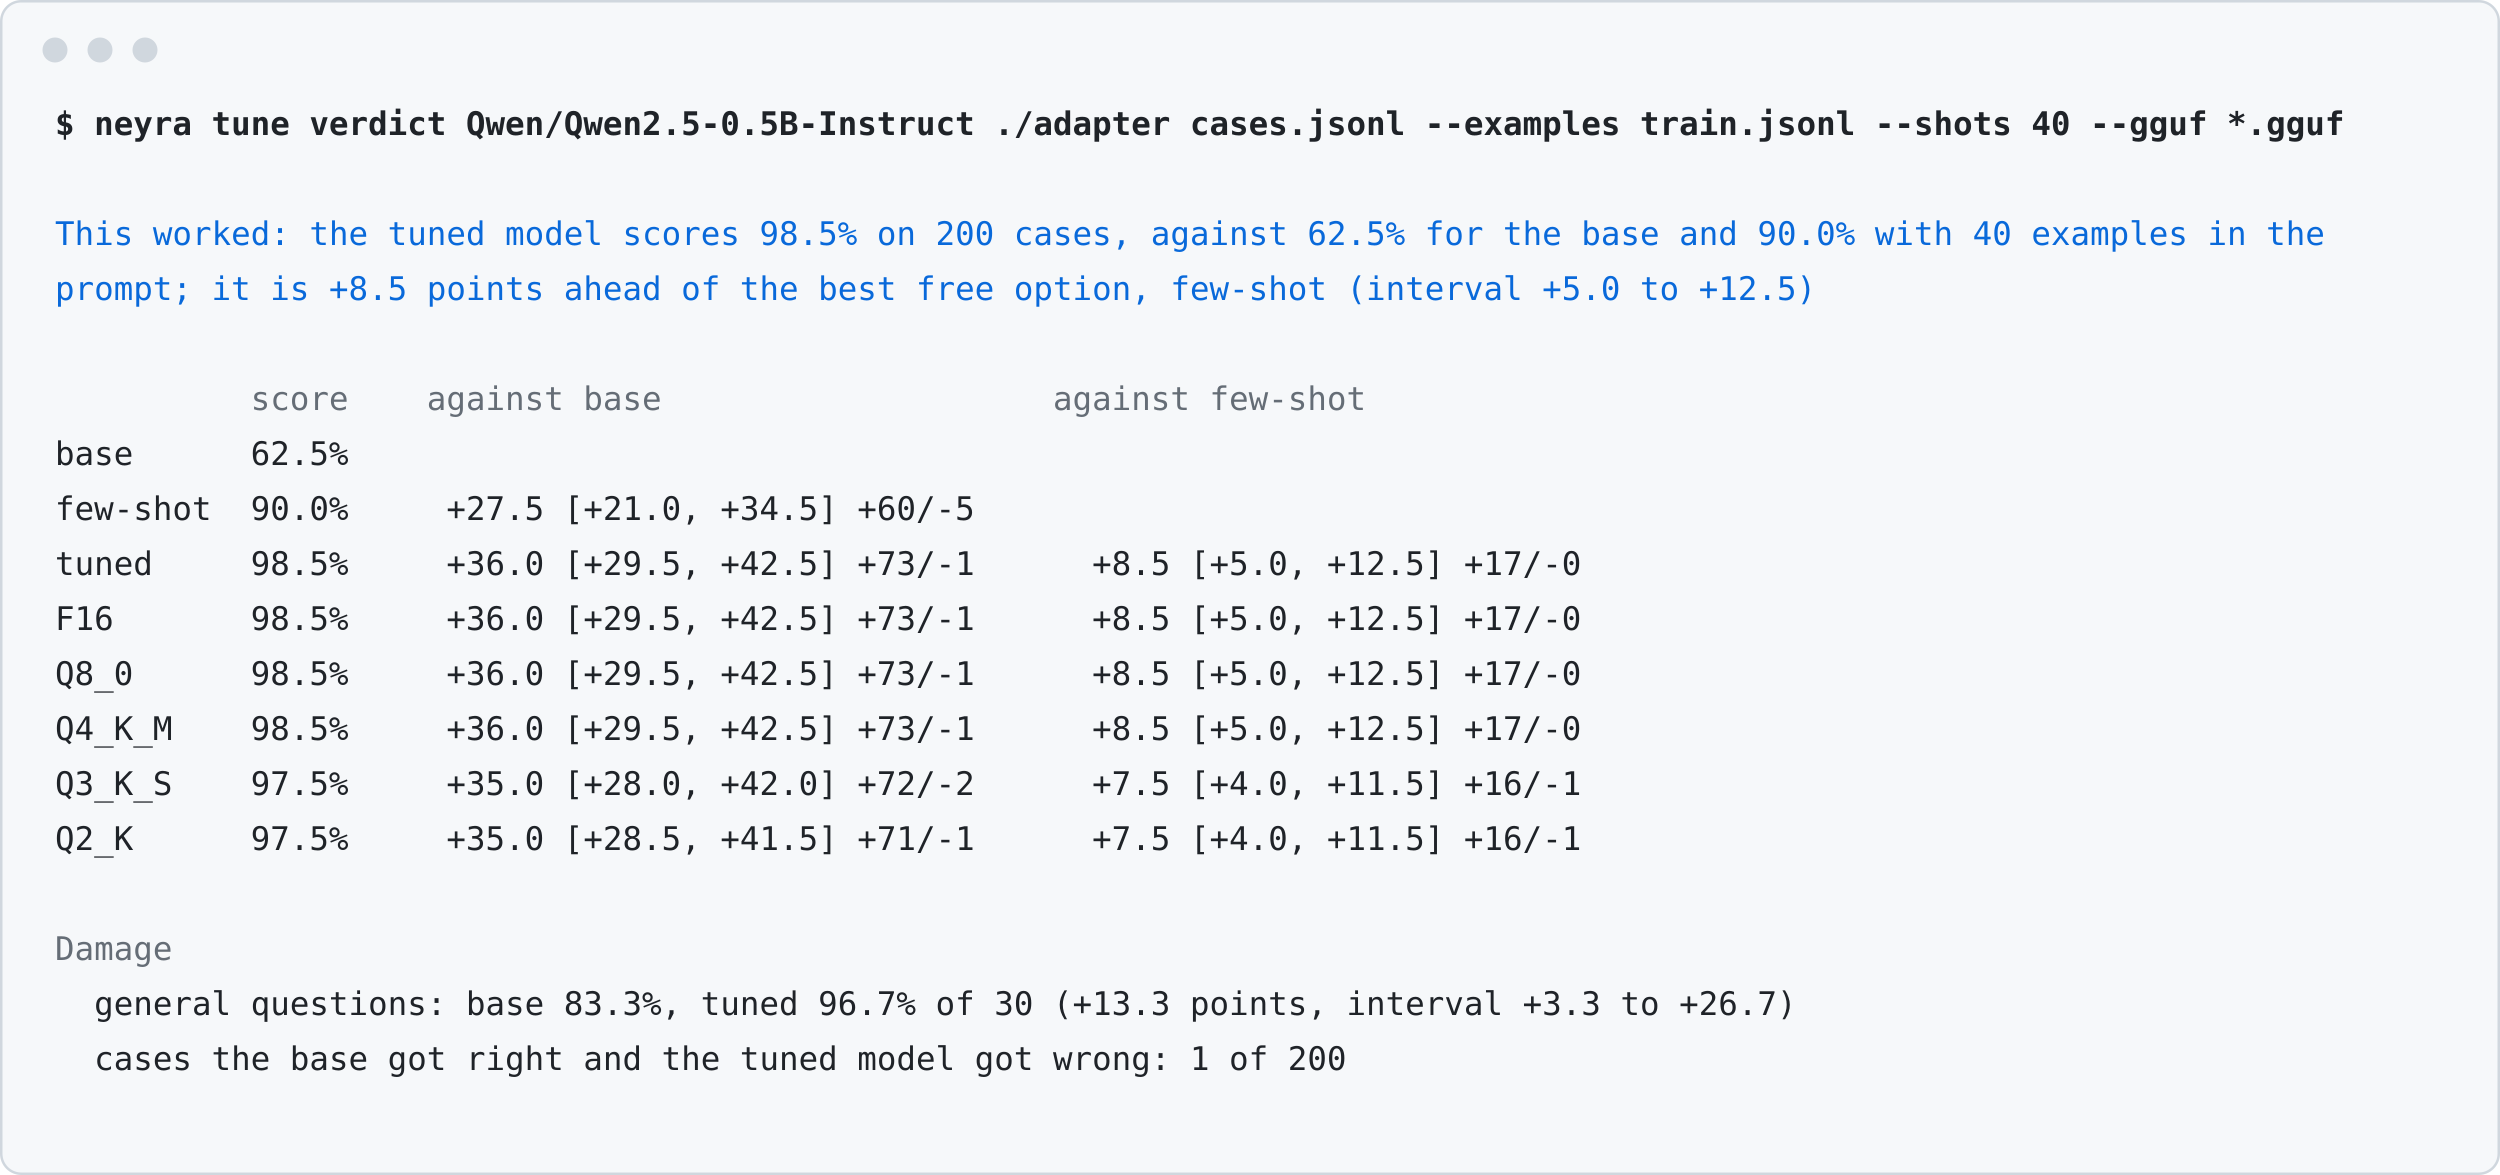
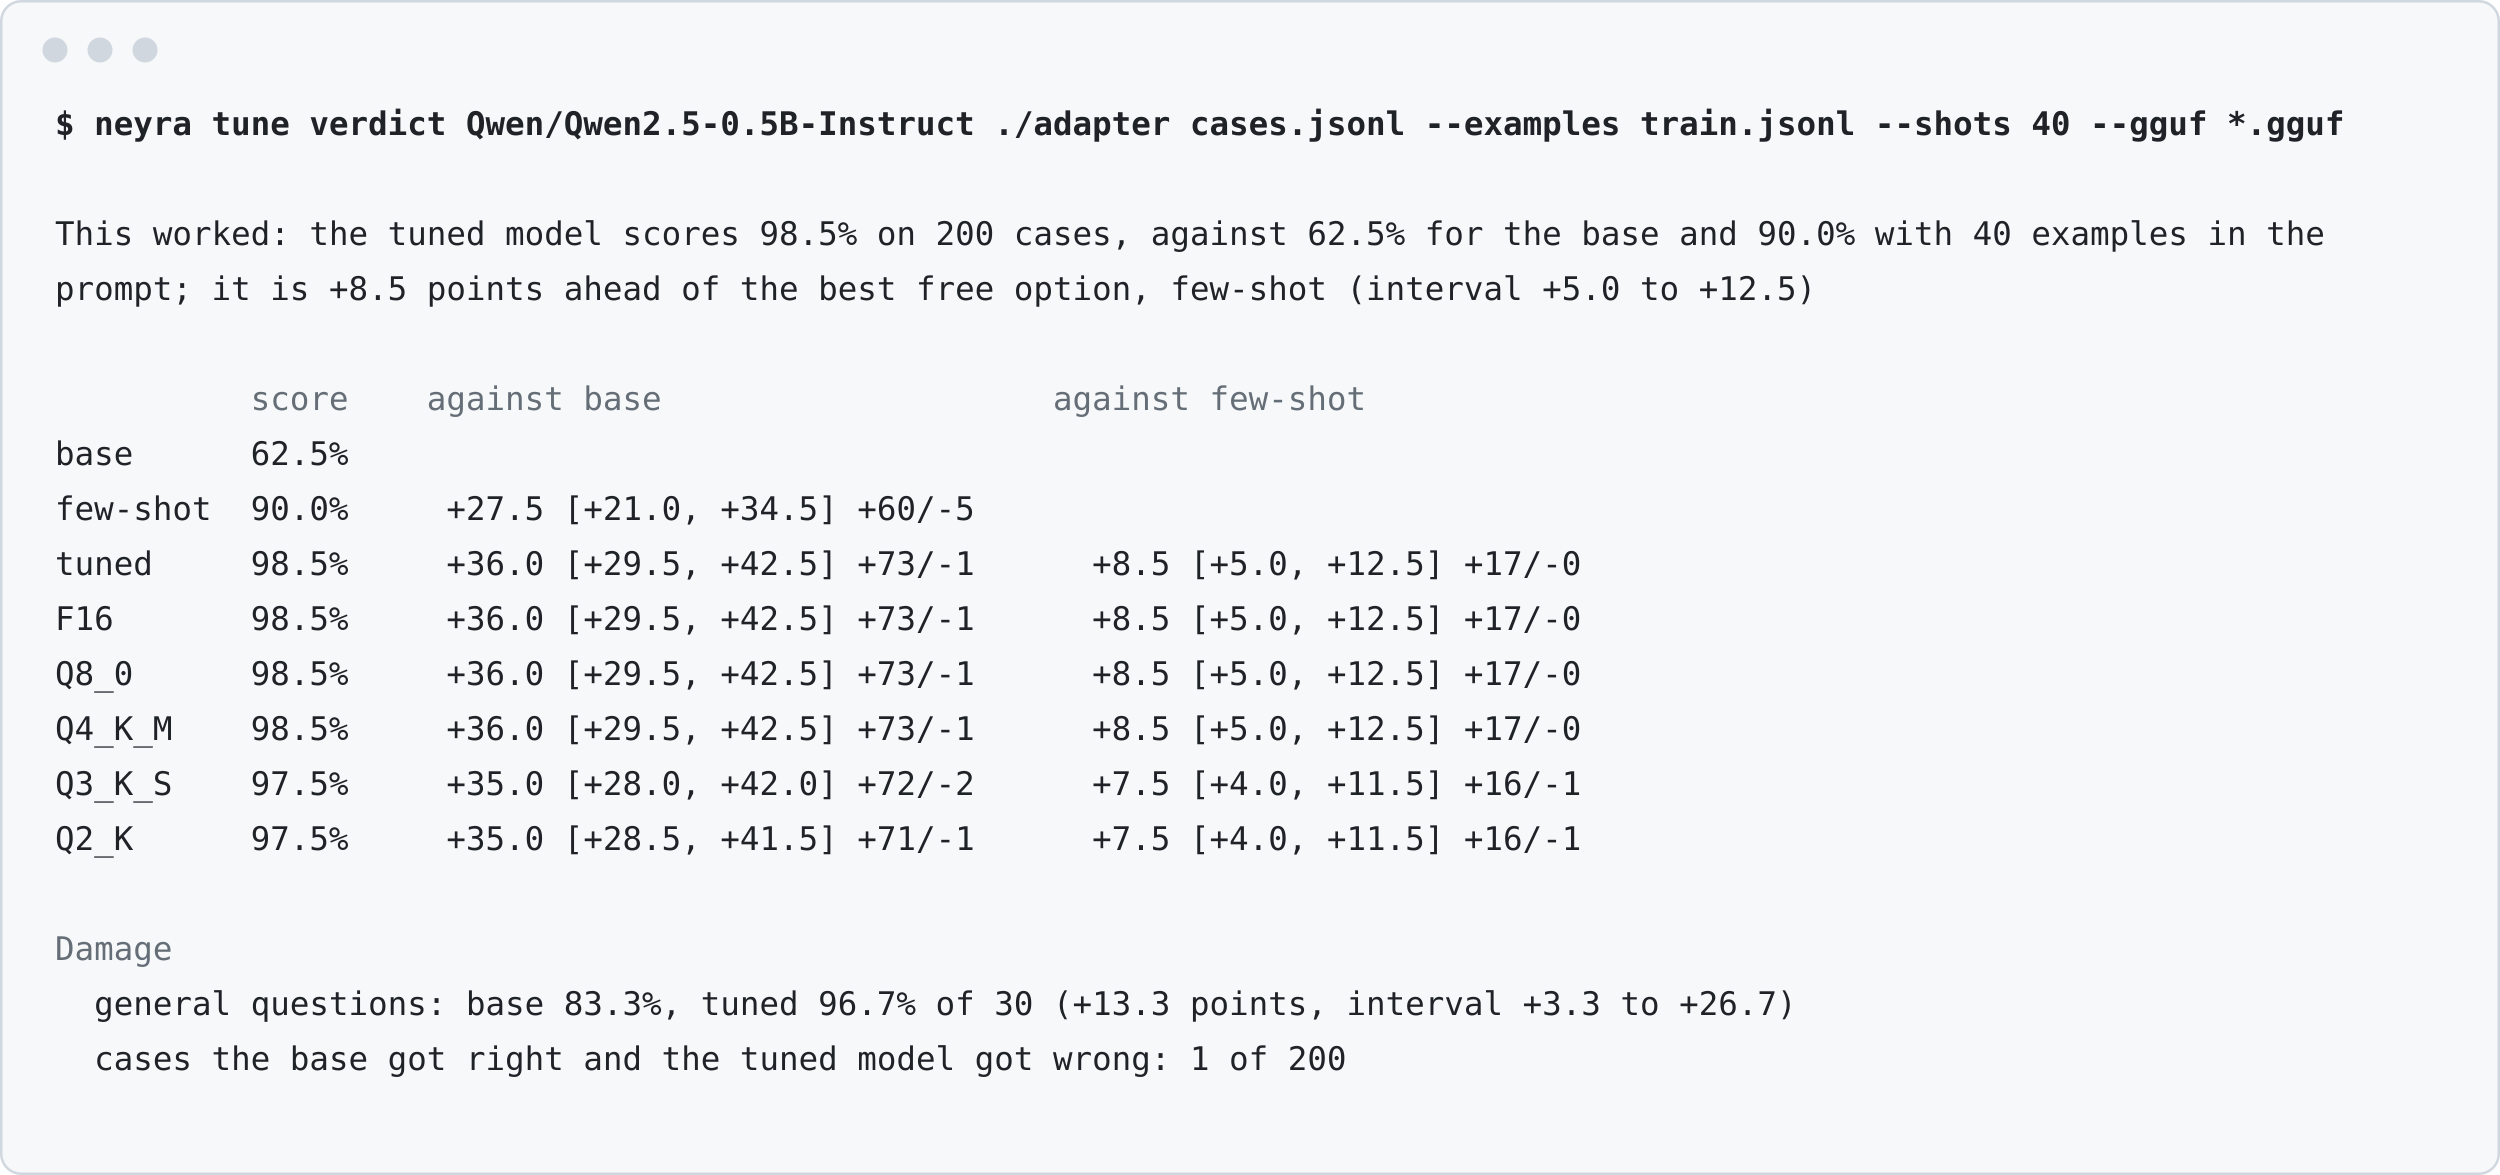
<svg xmlns="http://www.w3.org/2000/svg" viewBox="0 0 1000 470" role="img" aria-label="neyra tune verdict scoring a public LoRA against the base, a prompt and quantized files">
  <rect x=".5" y=".5" width="999" height="469" rx="8" fill="#f6f8fa" stroke="#d0d7de" />
  <circle cx="22" cy="20" r="5" fill="#d0d7de" />
  <circle cx="40" cy="20" r="5" fill="#d0d7de" />
  <circle cx="58" cy="20" r="5" fill="#d0d7de" />
  <text x="22" y="54" xml:space="preserve" font-family="ui-monospace,SFMono-Regular,Menlo,Consolas,monospace" font-size="13" font-weight="600" fill="#1f2328">$ neyra tune verdict Qwen/Qwen2.5-0.5B-Instruct ./adapter cases.jsonl --examples train.jsonl --shots 40 --gguf *.gguf</text>
-   <text x="22" y="98" xml:space="preserve" font-family="ui-monospace,SFMono-Regular,Menlo,Consolas,monospace" font-size="13" fill="#0969da">This worked: the tuned model scores 98.5% on 200 cases, against 62.5% for the base and 90.0% with 40 examples in the</text>
-   <text x="22" y="120" xml:space="preserve" font-family="ui-monospace,SFMono-Regular,Menlo,Consolas,monospace" font-size="13" fill="#0969da">prompt; it is +8.5 points ahead of the best free option, few-shot (interval +5.0 to +12.5)</text>
+   <text x="22" y="98" xml:space="preserve" font-family="ui-monospace,SFMono-Regular,Menlo,Consolas,monospace" font-size="13" fill="#1f2328">This worked: the tuned model scores 98.5% on 200 cases, against 62.5% for the base and 90.0% with 40 examples in the</text>
+   <text x="22" y="120" xml:space="preserve" font-family="ui-monospace,SFMono-Regular,Menlo,Consolas,monospace" font-size="13" fill="#1f2328">prompt; it is +8.5 points ahead of the best free option, few-shot (interval +5.0 to +12.5)</text>
  <text x="22" y="164" xml:space="preserve" font-family="ui-monospace,SFMono-Regular,Menlo,Consolas,monospace" font-size="13" fill="#656d76">          score    against base                    against few-shot</text>
  <text x="22" y="186" xml:space="preserve" font-family="ui-monospace,SFMono-Regular,Menlo,Consolas,monospace" font-size="13" fill="#1f2328">base      62.5%</text>
  <text x="22" y="208" xml:space="preserve" font-family="ui-monospace,SFMono-Regular,Menlo,Consolas,monospace" font-size="13" fill="#1f2328">few-shot  90.0%     +27.5 [+21.0, +34.5] +60/-5</text>
  <text x="22" y="230" xml:space="preserve" font-family="ui-monospace,SFMono-Regular,Menlo,Consolas,monospace" font-size="13" fill="#1f2328">tuned     98.5%     +36.0 [+29.5, +42.5] +73/-1      +8.5 [+5.0, +12.5] +17/-0</text>
  <text x="22" y="252" xml:space="preserve" font-family="ui-monospace,SFMono-Regular,Menlo,Consolas,monospace" font-size="13" fill="#1f2328">F16       98.5%     +36.0 [+29.5, +42.5] +73/-1      +8.5 [+5.0, +12.5] +17/-0</text>
  <text x="22" y="274" xml:space="preserve" font-family="ui-monospace,SFMono-Regular,Menlo,Consolas,monospace" font-size="13" fill="#1f2328">Q8_0      98.5%     +36.0 [+29.5, +42.5] +73/-1      +8.5 [+5.0, +12.5] +17/-0</text>
  <text x="22" y="296" xml:space="preserve" font-family="ui-monospace,SFMono-Regular,Menlo,Consolas,monospace" font-size="13" fill="#1f2328">Q4_K_M    98.5%     +36.0 [+29.5, +42.5] +73/-1      +8.5 [+5.0, +12.5] +17/-0</text>
  <text x="22" y="318" xml:space="preserve" font-family="ui-monospace,SFMono-Regular,Menlo,Consolas,monospace" font-size="13" fill="#1f2328">Q3_K_S    97.5%     +35.0 [+28.0, +42.0] +72/-2      +7.5 [+4.0, +11.5] +16/-1</text>
  <text x="22" y="340" xml:space="preserve" font-family="ui-monospace,SFMono-Regular,Menlo,Consolas,monospace" font-size="13" fill="#1f2328">Q2_K      97.5%     +35.0 [+28.5, +41.5] +71/-1      +7.5 [+4.0, +11.5] +16/-1</text>
  <text x="22" y="384" xml:space="preserve" font-family="ui-monospace,SFMono-Regular,Menlo,Consolas,monospace" font-size="13" fill="#656d76">Damage</text>
  <text x="22" y="406" xml:space="preserve" font-family="ui-monospace,SFMono-Regular,Menlo,Consolas,monospace" font-size="13" fill="#1f2328">  general questions: base 83.3%, tuned 96.7% of 30 (+13.3 points, interval +3.3 to +26.7)</text>
  <text x="22" y="428" xml:space="preserve" font-family="ui-monospace,SFMono-Regular,Menlo,Consolas,monospace" font-size="13" fill="#1f2328">  cases the base got right and the tuned model got wrong: 1 of 200</text>
</svg>
